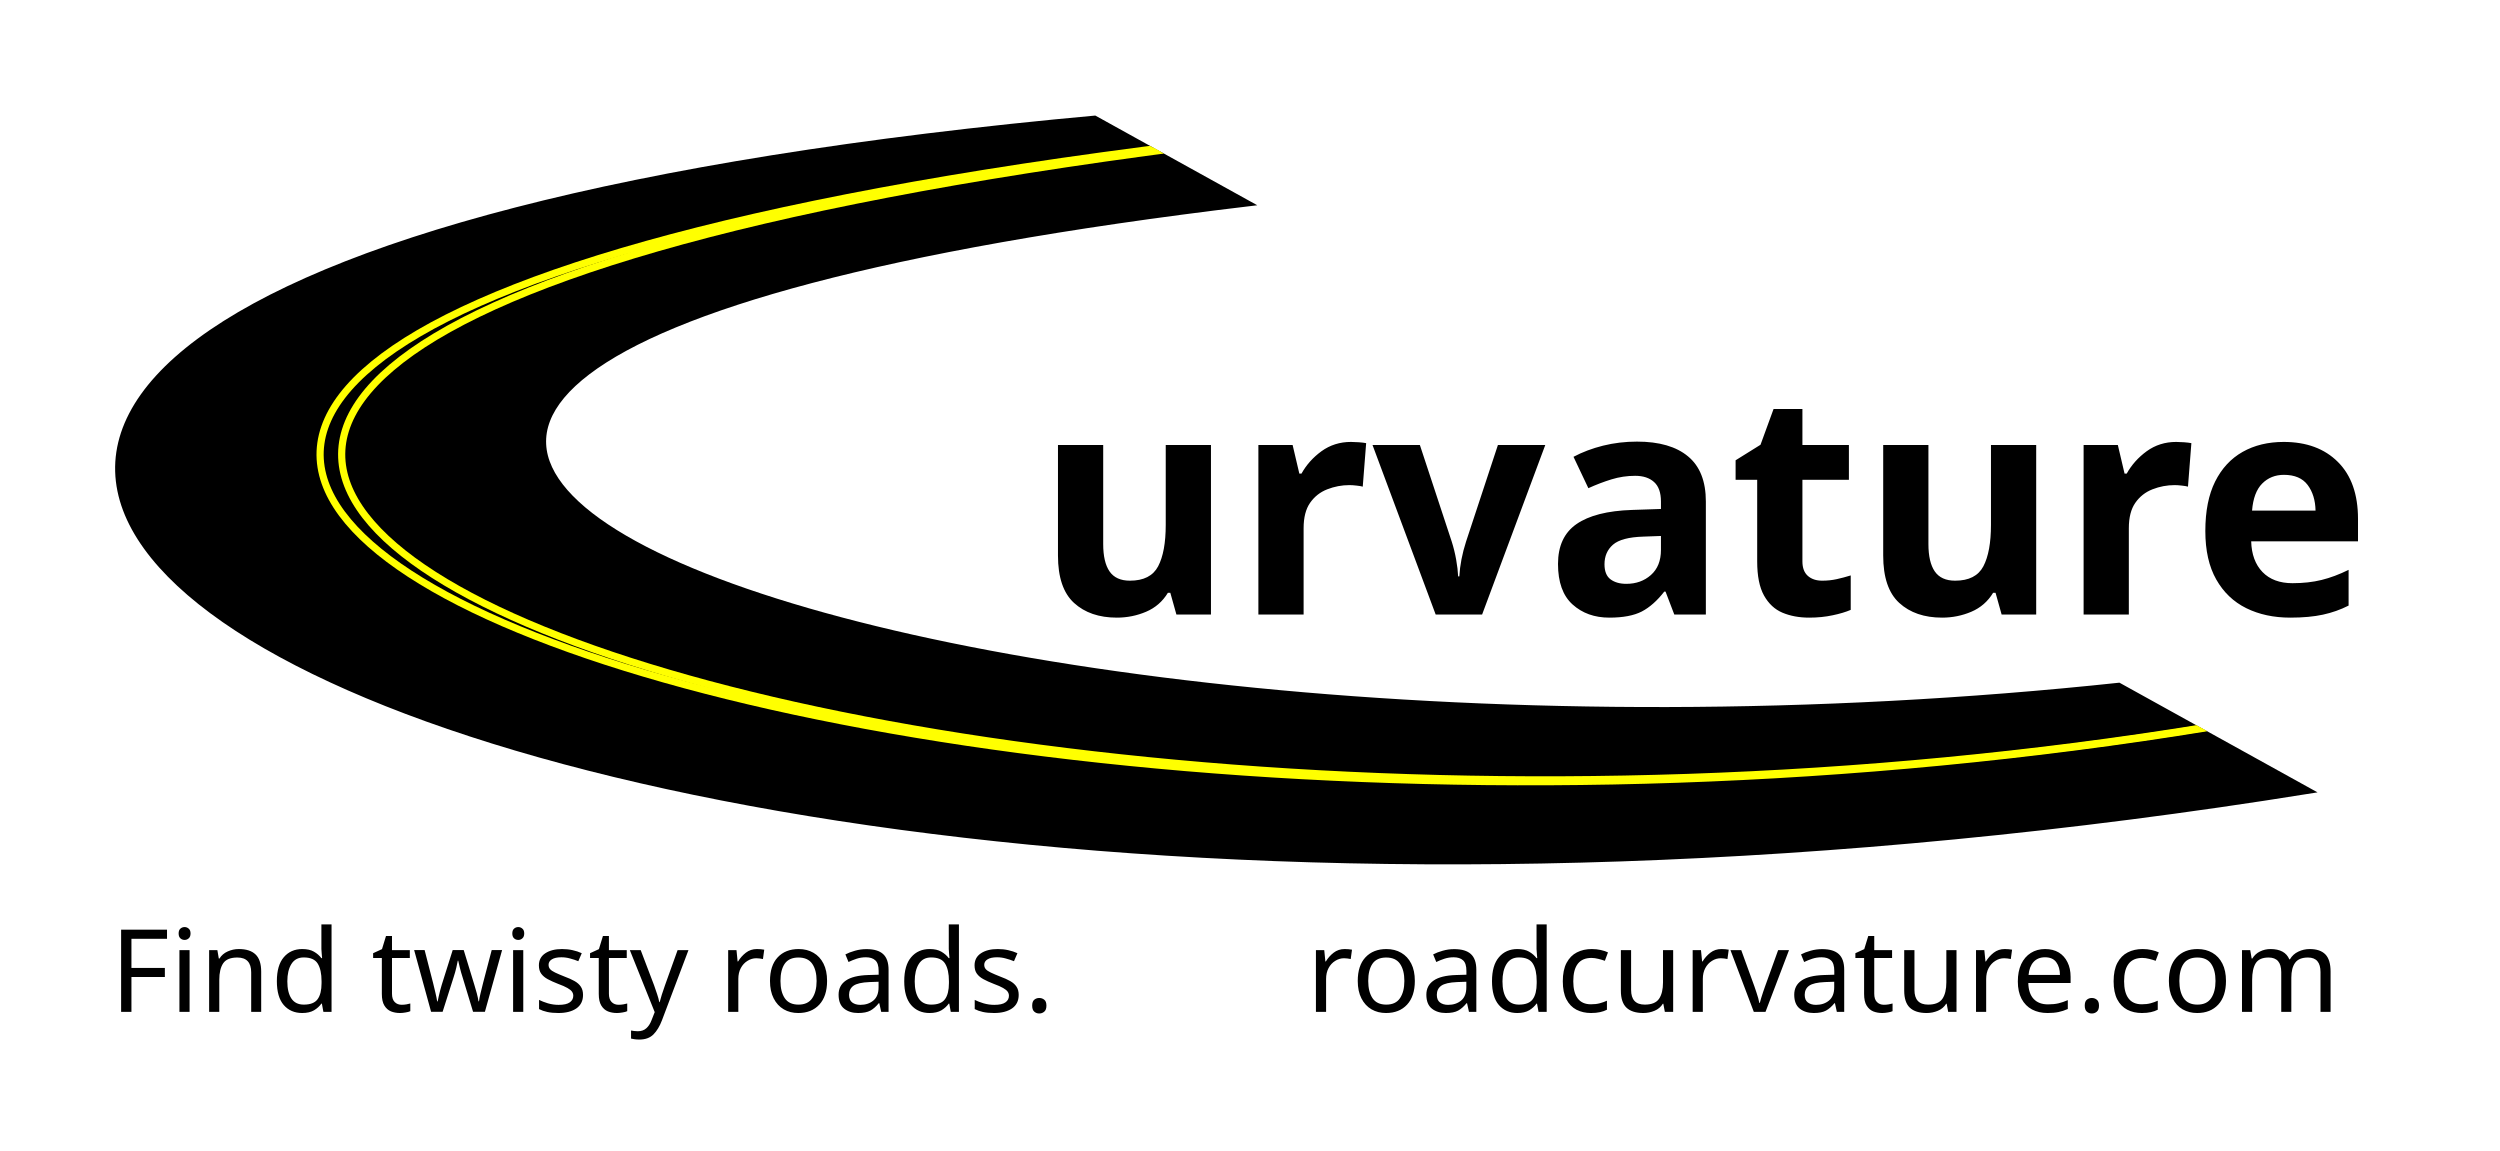
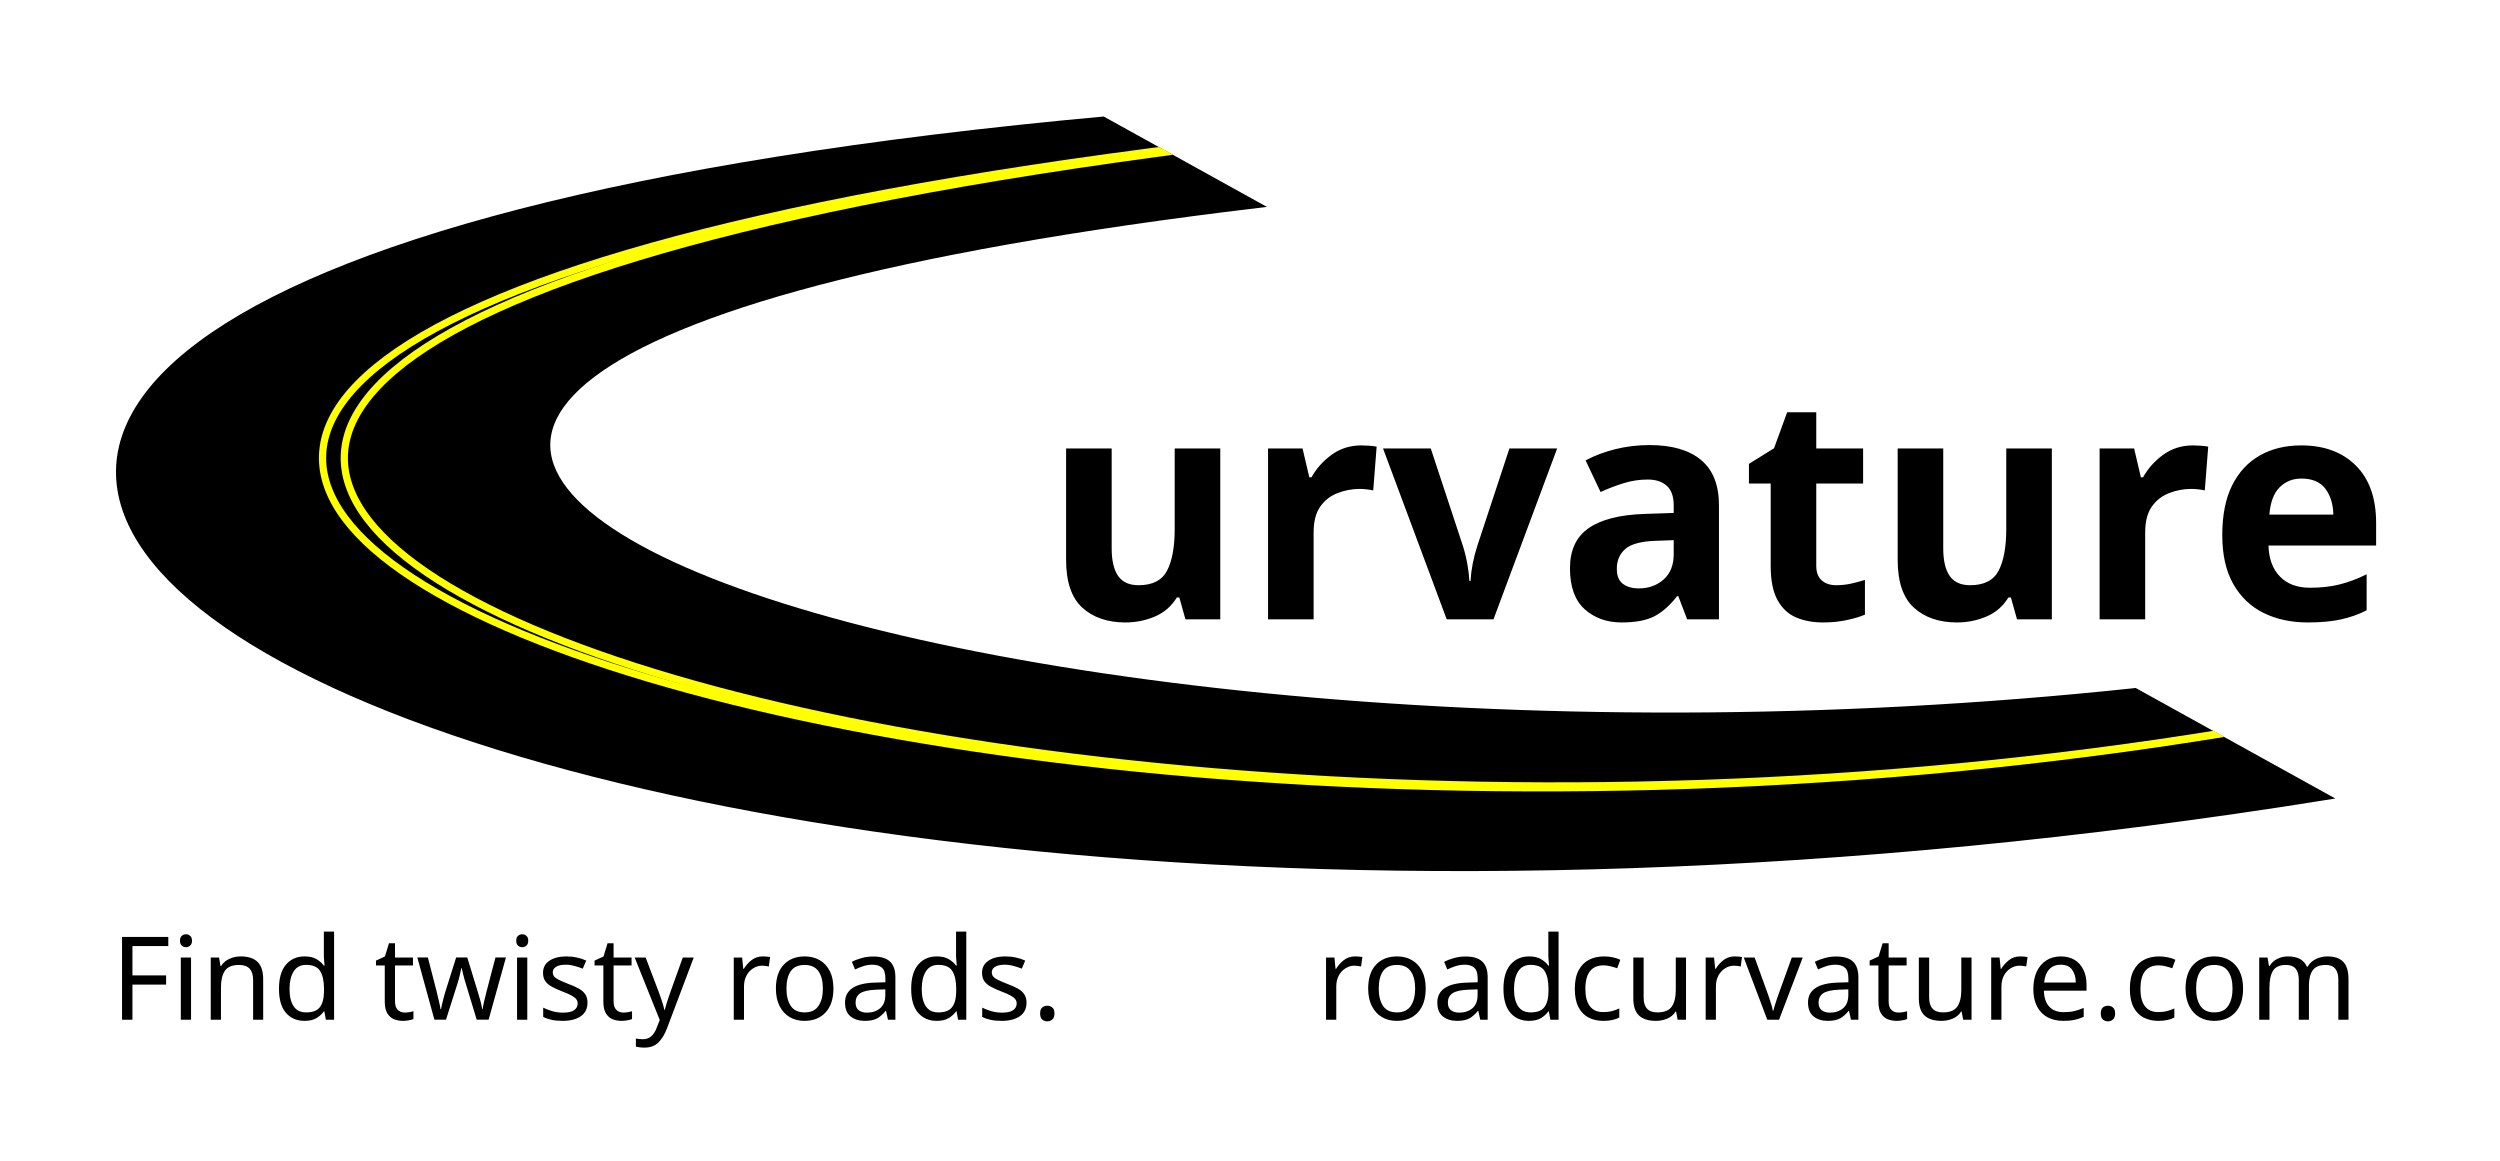
- <svg xmlns="http://www.w3.org/2000/svg" width="5.428in" height="2.499in" viewBox="0 0 488.543 224.922" id="svg2" version="1.1">
+ <svg xmlns="http://www.w3.org/2000/svg" width="5.387in" height="2.5in" viewBox="0 0 484.819 224.964" id="svg2" version="1.1">
  <defs id="defs4">
    <marker style="overflow:visible" id="InfiniteLineEnd" refX="0" refY="0" orient="auto">
      <g id="g4379" style="fill:#000000;fill-opacity:1;stroke:#000000;stroke-opacity:1">
        <circle id="circle4381" r="0.8" cy="0" cx="3" style="fill:#000000;fill-opacity:1;stroke:#000000;stroke-opacity:1" />
        <circle id="circle4383" r="0.8" cy="0" cx="6.5" style="fill:#000000;fill-opacity:1;stroke:#000000;stroke-opacity:1" />
        <circle id="circle4385" r="0.8" cy="0" cx="10" style="fill:#000000;fill-opacity:1;stroke:#000000;stroke-opacity:1" />
      </g>
    </marker>
    <marker orient="auto" refY="0" refX="0" id="Arrow2Sstart" style="overflow:visible">
      <path id="path4174" style="fill:#000000;fill-opacity:1;fill-rule:evenodd;stroke:#000000;stroke-width:0.625;stroke-linejoin:round;stroke-opacity:1" d="M 8.719,4.034 -2.207,0.016 8.719,-4.002 c -1.745,2.372 -1.735,5.617 -6e-7,8.035 z" transform="matrix(0.3,0,0,0.3,-0.69,0)" />
    </marker>
    <marker orient="auto" refY="0" refX="0" id="Arrow1Send" style="overflow:visible">
      <path id="path4159" d="M 0,0 5,-5 -12.5,0 5,5 0,0 Z" style="fill:#000000;fill-opacity:1;fill-rule:evenodd;stroke:#000000;stroke-width:1pt;stroke-opacity:1" transform="matrix(-0.2,0,0,-0.2,-1.2,0)" />
    </marker>
    <marker orient="auto" refY="0" refX="0" id="Arrow1Lend" style="overflow:visible">
      <path id="path4147" d="M 0,0 5,-5 -12.5,0 5,5 0,0 Z" style="fill:#000000;fill-opacity:1;fill-rule:evenodd;stroke:#000000;stroke-width:1pt;stroke-opacity:1" transform="matrix(-0.8,0,0,-0.8,-10,0)" />
    </marker>
    <clipPath clipPathUnits="userSpaceOnUse" id="clipPath4369">
      <path id="path4371" d="M 421.752,533.278 180.899,399.906 c -63.953,5.708 -148.775,16.785 -184.28,49.67 -14.494,17.216 -5.998,34.524 10.446,50.197 67.218,39.053 108.75,38.15 180.471,47.278 91.438,1.182 140.802,2.684 234.217,-13.773 z" style="display:inline;fill:none;fill-opacity:0.75;fill-rule:evenodd;stroke:#00ff00;stroke-width:0.1;stroke-linecap:butt;stroke-linejoin:miter;stroke-miterlimit:4;stroke-dasharray:none;stroke-opacity:1" />
    </clipPath>
  </defs>
-   <g id="layer1" style="display:inline" transform="translate(32.38697,-377.7412)">
-     <path style="fill:none;fill-opacity:0.75;fill-rule:evenodd;stroke:#00ff00;stroke-width:0.1;stroke-linecap:butt;stroke-linejoin:miter;stroke-miterlimit:4;stroke-dasharray:none;stroke-opacity:1" d="M 454.139,155.537 207.661,18.915 20.506,17.209 l -8.132,56.392 15.203,70.18 83.969,23.158 107.127,14.496 236.35,-11.667 z" id="path4257" />
+   <g id="layer1" style="display:inline" transform="translate(32.38682,-377.7434)">
    <g id="g4310" clip-path="url(#clipPath4369)">
      <path id="path4560" d="m 211.605,417.453 -29.227,-16.596 c -378.02,34.366 -142.525,192.245 236.478,131.385 L 381.975,511.732 C 140.614,537.549 -77.205,452.005 211.605,417.453 Z" style="fill:#000000;fill-opacity:1;fill-rule:evenodd;stroke:#000000;stroke-width:1.199px;stroke-linecap:butt;stroke-linejoin:miter;stroke-opacity:1" />
      <path style="display:inline;fill:none;fill-opacity:0.75;fill-rule:evenodd;stroke:#ffff00;stroke-width:1.4;stroke-linecap:round;stroke-linejoin:miter;stroke-miterlimit:4;stroke-dasharray:none;stroke-dashoffset:7.08;stroke-opacity:1" d="M 199.512,406.46 C -151.246,451.68 124.725,564.719 399.22,519.784" id="path5208" />
      <path id="path5206" d="M 199.17,406.087 C -156.95,450.129 117.695,565.975 399.467,519.852" style="display:inline;fill:none;fill-opacity:0.75;fill-rule:evenodd;stroke:#ffff00;stroke-width:1.4;stroke-linecap:round;stroke-linejoin:miter;stroke-miterlimit:4;stroke-dasharray:none;stroke-dashoffset:7.08;stroke-opacity:1" />
    </g>
  </g>
-   <g transform="translate(4.0598469e-7,8.566034e-6)" style="display:none" id="g4251">
+   <g transform="translate(-1.4856604e-4,-0.00214304)" style="display:none" id="g4251">
    <path style="display:inline;fill:none;fill-opacity:0.75;fill-rule:evenodd;stroke:#ff00ff;stroke-width:0.3;stroke-linecap:round;stroke-linejoin:miter;stroke-miterlimit:4;stroke-dasharray:none;stroke-dashoffset:7.08;stroke-opacity:1" d="m 193.771,407.343 c -345.408,45.22 -59.205,158.63 202.8,112.882" id="path4253" transform="translate(32.38697,-377.7412)" />
    <path id="path4255" d="m 193.182,407.049 c -350.707,44.043 -66.018,160.035 203.683,113.324" style="display:inline;fill:none;fill-opacity:0.75;fill-rule:evenodd;stroke:#ff00ff;stroke-width:0.3;stroke-linecap:round;stroke-linejoin:miter;stroke-miterlimit:4;stroke-dasharray:none;stroke-dashoffset:7.08;stroke-opacity:1" transform="translate(32.38697,-377.7412)" />
  </g>
-   <g id="layer4" transform="translate(4.0598469e-7,8.566034e-6)">
+   <g id="layer4" transform="translate(-1.4856604e-4,-0.00214304)">
    <text xml:space="preserve" style="font-style:normal;font-variant:normal;font-weight:bold;font-stretch:normal;font-size:60px;line-height:580%;font-family:'Avenir Next';-inkscape-font-specification:'Avenir Next, Bold';text-align:start;letter-spacing:0px;word-spacing:0px;writing-mode:lr-tb;text-anchor:start;display:inline;fill:#000000;fill-opacity:1;stroke:none;stroke-width:1px;stroke-linecap:butt;stroke-linejoin:miter;stroke-opacity:1" x="171.826" y="492.287" id="text4564" transform="matrix(0.9888537,0,0,1.011272,32.38697,-377.7412)">
      <tspan id="tspan4566" x="171.826" y="492.287" style="font-style:normal;font-variant:normal;font-weight:bold;font-stretch:normal;font-size:60px;line-height:580%;font-family:'Avenir Next';-inkscape-font-specification:'Avenir Next, Bold';text-align:start;writing-mode:lr-tb;text-anchor:start">urvature</tspan>
    </text>
  </g>
-   <g id="layer5" transform="translate(4.0598469e-7,8.566034e-6)">
+   <g id="layer5" transform="translate(-1.4856604e-4,-0.00214304)">
    <text xml:space="preserve" style="font-style:normal;font-variant:normal;font-weight:normal;font-stretch:normal;font-size:22.5px;line-height:125%;font-family:'Arial Rounded MT Bold';-inkscape-font-specification:'Arial Rounded MT Bold, Normal';text-align:start;letter-spacing:0px;word-spacing:0px;writing-mode:lr-tb;text-anchor:start;fill:#000000;fill-opacity:1;stroke:none;stroke-width:1px;stroke-linecap:butt;stroke-linejoin:miter;stroke-opacity:1" x="21.479" y="197.742" id="text5288">
      <tspan id="tspan5301" x="21.479" y="197.742">Find twisty roads.</tspan>
    </text>
  </g>
-   <g id="layer6" style="display:inline" transform="translate(1.3735446e-6,-8.8611281e-6)">
+   <g id="layer6" style="display:inline" transform="translate(-1.4759848e-4,-0.00216304)">
    <text id="text5292" y="197.742" x="255.249" style="font-style:normal;font-variant:normal;font-weight:normal;font-stretch:normal;font-size:22.5px;line-height:125%;font-family:'Arial Rounded MT Bold';-inkscape-font-specification:'Arial Rounded MT Bold, Normal';text-align:start;letter-spacing:0px;word-spacing:0px;writing-mode:lr-tb;text-anchor:start;fill:#000000;fill-opacity:1;stroke:none;stroke-width:1px;stroke-linecap:butt;stroke-linejoin:miter;stroke-opacity:1" xml:space="preserve">
      <tspan id="tspan5296" x="255.249" y="197.742">roadcurvature.com</tspan>
    </text>
  </g>
</svg>
